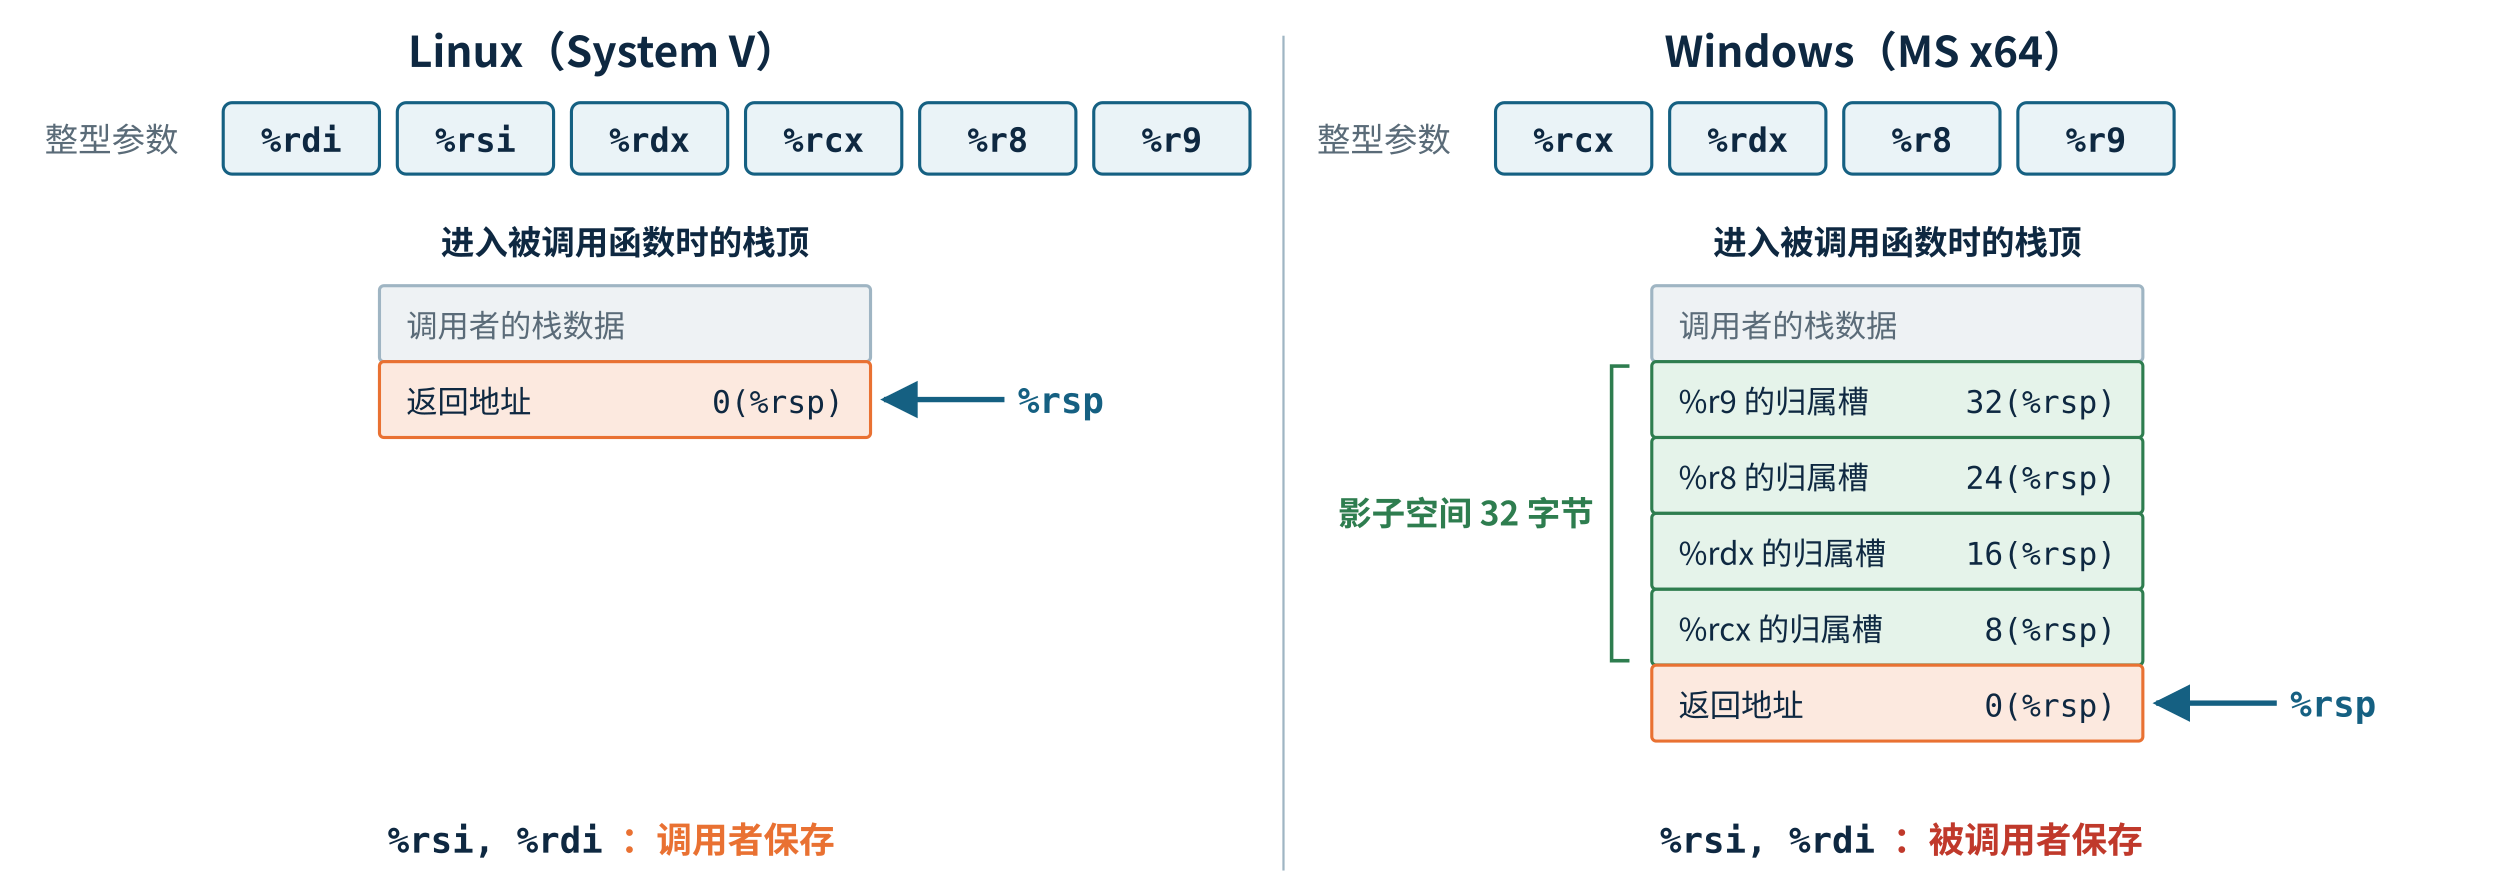
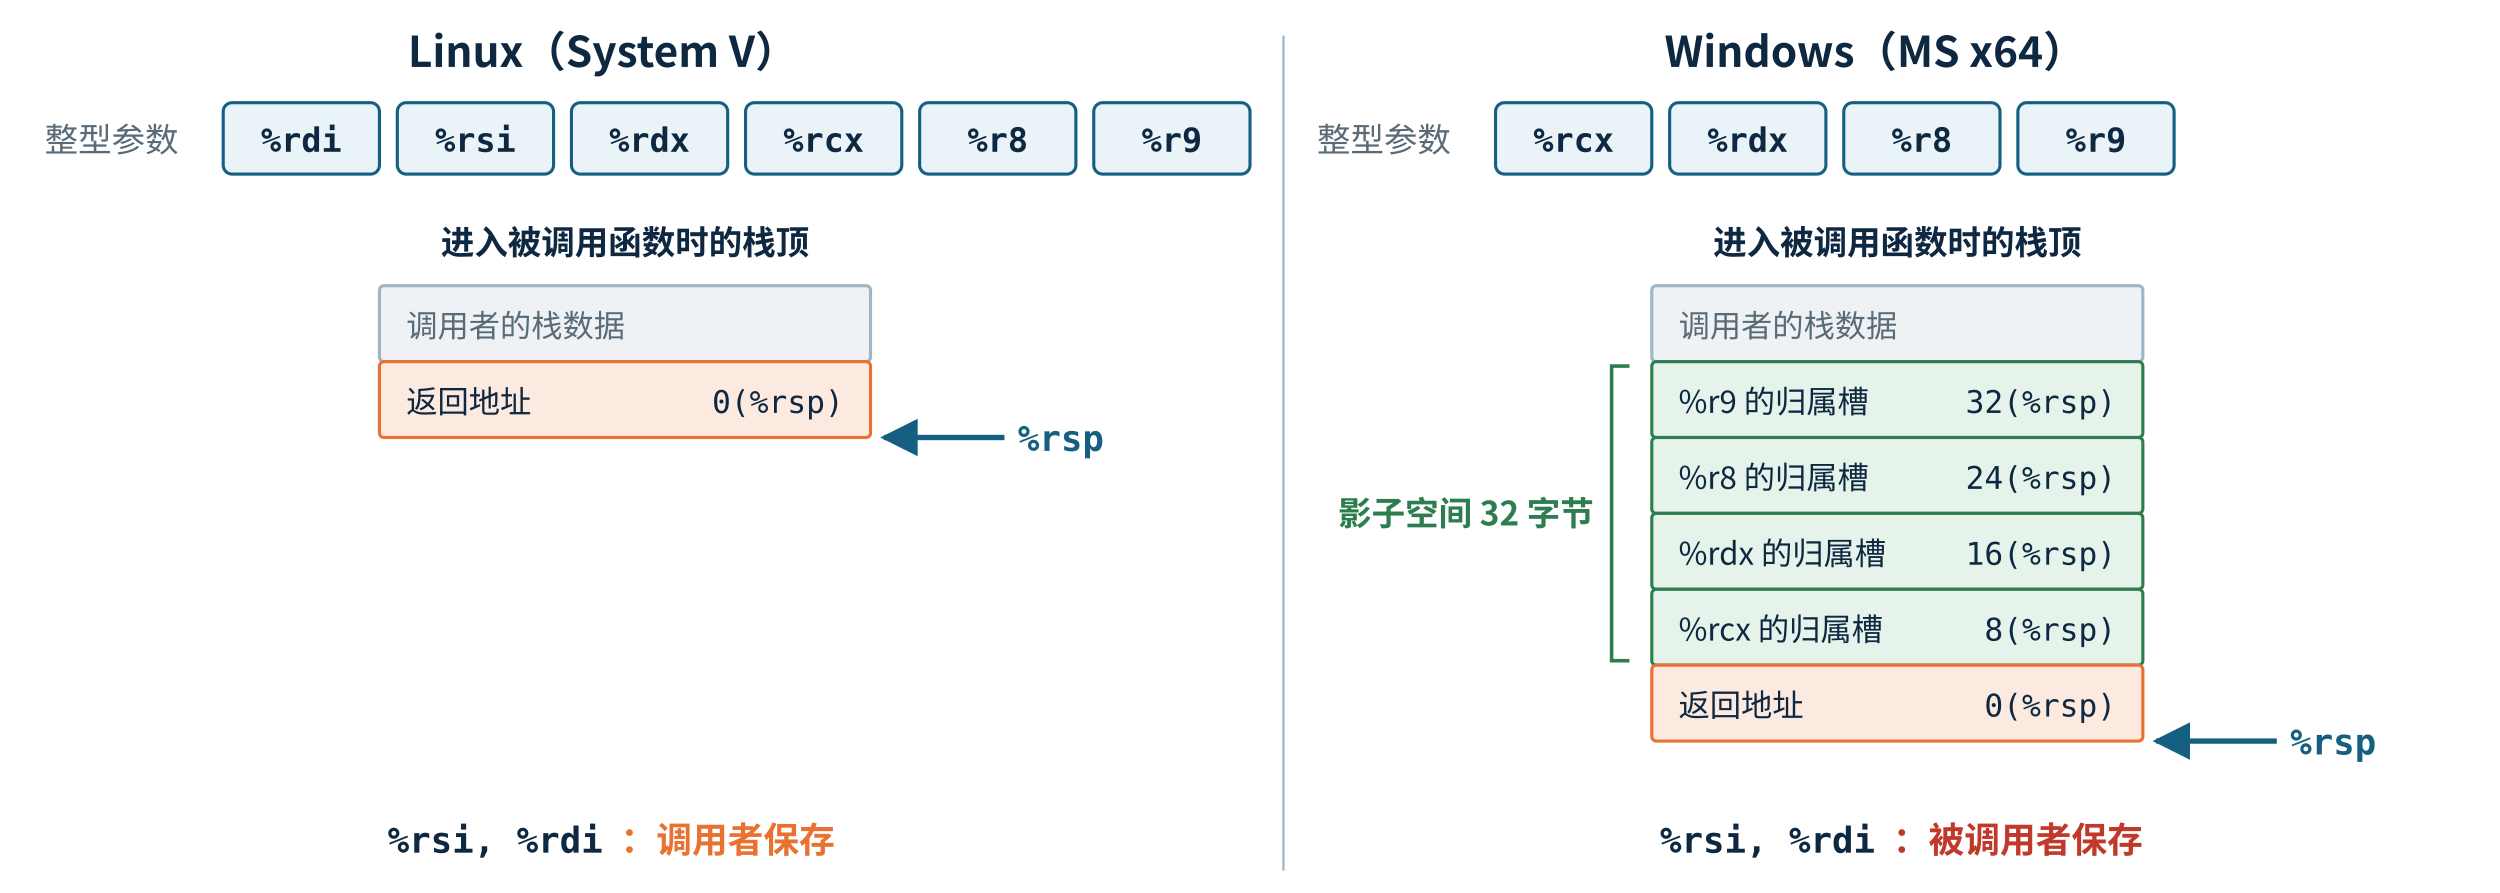
<svg xmlns="http://www.w3.org/2000/svg" viewBox="0 0 1120 400" width="1120" height="400">
  <defs>
    <marker id="ah-156082" viewBox="0 0 10 10" refX="9" refY="5" markerWidth="7" markerHeight="7" orient="auto-start-reverse">
      <path d="M0,0 L10,5 L0,10 z" fill="#156082" />
    </marker>
    <marker id="ah-e97132" viewBox="0 0 10 10" refX="9" refY="5" markerWidth="7" markerHeight="7" orient="auto-start-reverse">
      <path d="M0,0 L10,5 L0,10 z" fill="#e97132" />
    </marker>
    <marker id="ah-0e2841" viewBox="0 0 10 10" refX="9" refY="5" markerWidth="7" markerHeight="7" orient="auto-start-reverse">
      <path d="M0,0 L10,5 L0,10 z" fill="#0e2841" />
    </marker>
    <marker id="ah-2e7d4f" viewBox="0 0 10 10" refX="9" refY="5" markerWidth="7" markerHeight="7" orient="auto-start-reverse">
      <path d="M0,0 L10,5 L0,10 z" fill="#2e7d4f" />
    </marker>
    <marker id="ah-c0392b" viewBox="0 0 10 10" refX="9" refY="5" markerWidth="7" markerHeight="7" orient="auto-start-reverse">
      <path d="M0,0 L10,5 L0,10 z" fill="#c0392b" />
    </marker>
    <marker id="ah-5a6b78" viewBox="0 0 10 10" refX="9" refY="5" markerWidth="7" markerHeight="7" orient="auto-start-reverse">
      <path d="M0,0 L10,5 L0,10 z" fill="#5a6b78" />
    </marker>
    <marker id="ah-9fb5c3" viewBox="0 0 10 10" refX="9" refY="5" markerWidth="7" markerHeight="7" orient="auto-start-reverse">
      <path d="M0,0 L10,5 L0,10 z" fill="#9fb5c3" />
    </marker>
  </defs>
  <text x="270.0" y="30.0" font-family="PingFang SC, Noto Sans CJK SC, Source Han Sans SC, sans-serif" font-size="19" font-weight="bold" fill="#0e2841" text-anchor="middle">Linux（System V）</text>
  <text x="20.0" y="68.0" font-family="PingFang SC, Noto Sans CJK SC, Source Han Sans SC, sans-serif" font-size="15" font-weight="normal" fill="#5a6b78" text-anchor="start">整型参数</text>
  <rect x="100.0" y="46.0" width="70.0" height="32.0" rx="4" fill="#eaf3f7" stroke="#156082" stroke-width="1.4" />
  <text x="135.0" y="68.0" font-family="SFMono-Regular, Menlo, DejaVu Sans Mono, Consolas, monospace" font-size="15" font-weight="bold" fill="#0e2841" text-anchor="middle">%rdi</text>
  <rect x="178.0" y="46.0" width="70.0" height="32.0" rx="4" fill="#eaf3f7" stroke="#156082" stroke-width="1.4" />
  <text x="213.0" y="68.0" font-family="SFMono-Regular, Menlo, DejaVu Sans Mono, Consolas, monospace" font-size="15" font-weight="bold" fill="#0e2841" text-anchor="middle">%rsi</text>
  <rect x="256.0" y="46.0" width="70.0" height="32.0" rx="4" fill="#eaf3f7" stroke="#156082" stroke-width="1.4" />
  <text x="291.0" y="68.0" font-family="SFMono-Regular, Menlo, DejaVu Sans Mono, Consolas, monospace" font-size="15" font-weight="bold" fill="#0e2841" text-anchor="middle">%rdx</text>
  <rect x="334.0" y="46.0" width="70.0" height="32.0" rx="4" fill="#eaf3f7" stroke="#156082" stroke-width="1.4" />
  <text x="369.0" y="68.0" font-family="SFMono-Regular, Menlo, DejaVu Sans Mono, Consolas, monospace" font-size="15" font-weight="bold" fill="#0e2841" text-anchor="middle">%rcx</text>
  <rect x="412.0" y="46.0" width="70.0" height="32.0" rx="4" fill="#eaf3f7" stroke="#156082" stroke-width="1.4" />
  <text x="447.0" y="68.0" font-family="SFMono-Regular, Menlo, DejaVu Sans Mono, Consolas, monospace" font-size="15" font-weight="bold" fill="#0e2841" text-anchor="middle">%r8</text>
  <rect x="490.0" y="46.0" width="70.0" height="32.0" rx="4" fill="#eaf3f7" stroke="#156082" stroke-width="1.4" />
  <text x="525.0" y="68.0" font-family="SFMono-Regular, Menlo, DejaVu Sans Mono, Consolas, monospace" font-size="15" font-weight="bold" fill="#0e2841" text-anchor="middle">%r9</text>
  <text x="280.0" y="114.0" font-family="PingFang SC, Noto Sans CJK SC, Source Han Sans SC, sans-serif" font-size="15" font-weight="bold" fill="#0e2841" text-anchor="middle">进入被调用函数时的栈顶</text>
  <rect x="170.0" y="128.0" width="220.0" height="34.0" rx="2" fill="#eef2f4" stroke="#9fb5c3" stroke-width="1.4" />
  <text x="182.0" y="151.0" font-family="PingFang SC, Noto Sans CJK SC, Source Han Sans SC, sans-serif" font-size="14" font-weight="normal" fill="#5a6b78" text-anchor="start">调用者的栈数据</text>
  <rect x="170.0" y="162.0" width="220.0" height="34.0" rx="2" fill="#fce9df" stroke="#e97132" stroke-width="1.4" />
  <text x="182.0" y="185.0" font-family="PingFang SC, Noto Sans CJK SC, Source Han Sans SC, sans-serif" font-size="14" font-weight="normal" fill="#0e2841" text-anchor="start">返回地址</text>
  <text x="378.0" y="185.0" font-family="SFMono-Regular, Menlo, DejaVu Sans Mono, Consolas, monospace" font-size="14" font-weight="normal" fill="#0e2841" text-anchor="end">0(%rsp)</text>
-   <line x1="450.0" y1="179.0" x2="396.0" y2="179.0" stroke="#156082" stroke-width="2.4" marker-end="url(#ah-156082)" />
-   <text x="456.0" y="185.0" font-family="SFMono-Regular, Menlo, DejaVu Sans Mono, Consolas, monospace" font-size="16" font-weight="bold" fill="#156082" text-anchor="start">%rsp</text>
+   <line x1="450.0" y1="196.0" x2="396.0" y2="196.0" stroke="#156082" stroke-width="2.4" marker-end="url(#ah-156082)" />
+   <text x="456.0" y="202.0" font-family="SFMono-Regular, Menlo, DejaVu Sans Mono, Consolas, monospace" font-size="16" font-weight="bold" fill="#156082" text-anchor="start">%rsp</text>
  <text x="270.0" y="382.0" font-family="SFMono-Regular, Menlo, DejaVu Sans Mono, Consolas, monospace" font-size="16" font-weight="bold" fill="#0e2841" text-anchor="end">%rsi, %rdi</text>
  <text x="278.0" y="382.0" font-family="PingFang SC, Noto Sans CJK SC, Source Han Sans SC, sans-serif" font-size="16" font-weight="bold" fill="#e97132" text-anchor="start">：调用者保存</text>
  <text x="840.0" y="30.0" font-family="PingFang SC, Noto Sans CJK SC, Source Han Sans SC, sans-serif" font-size="19" font-weight="bold" fill="#0e2841" text-anchor="middle">Windows（MS x64）</text>
  <text x="590.0" y="68.0" font-family="PingFang SC, Noto Sans CJK SC, Source Han Sans SC, sans-serif" font-size="15" font-weight="normal" fill="#5a6b78" text-anchor="start">整型参数</text>
  <rect x="670.0" y="46.0" width="70.0" height="32.0" rx="4" fill="#eaf3f7" stroke="#156082" stroke-width="1.4" />
  <text x="705.0" y="68.0" font-family="SFMono-Regular, Menlo, DejaVu Sans Mono, Consolas, monospace" font-size="15" font-weight="bold" fill="#0e2841" text-anchor="middle">%rcx</text>
  <rect x="748.0" y="46.0" width="70.0" height="32.0" rx="4" fill="#eaf3f7" stroke="#156082" stroke-width="1.4" />
  <text x="783.0" y="68.0" font-family="SFMono-Regular, Menlo, DejaVu Sans Mono, Consolas, monospace" font-size="15" font-weight="bold" fill="#0e2841" text-anchor="middle">%rdx</text>
  <rect x="826.0" y="46.0" width="70.0" height="32.0" rx="4" fill="#eaf3f7" stroke="#156082" stroke-width="1.4" />
  <text x="861.0" y="68.0" font-family="SFMono-Regular, Menlo, DejaVu Sans Mono, Consolas, monospace" font-size="15" font-weight="bold" fill="#0e2841" text-anchor="middle">%r8</text>
  <rect x="904.0" y="46.0" width="70.0" height="32.0" rx="4" fill="#eaf3f7" stroke="#156082" stroke-width="1.4" />
  <text x="939.0" y="68.0" font-family="SFMono-Regular, Menlo, DejaVu Sans Mono, Consolas, monospace" font-size="15" font-weight="bold" fill="#0e2841" text-anchor="middle">%r9</text>
  <text x="850.0" y="114.0" font-family="PingFang SC, Noto Sans CJK SC, Source Han Sans SC, sans-serif" font-size="15" font-weight="bold" fill="#0e2841" text-anchor="middle">进入被调用函数时的栈顶</text>
  <rect x="740.0" y="128.0" width="220.0" height="34.0" rx="2" fill="#eef2f4" stroke="#9fb5c3" stroke-width="1.4" />
  <text x="752.0" y="151.0" font-family="PingFang SC, Noto Sans CJK SC, Source Han Sans SC, sans-serif" font-size="14" font-weight="normal" fill="#5a6b78" text-anchor="start">调用者的栈数据</text>
  <rect x="740.0" y="162.0" width="220.0" height="34.0" rx="2" fill="#e5f3ea" stroke="#2e7d4f" stroke-width="1.4" />
  <text x="752.0" y="185.0" font-family="PingFang SC, Noto Sans CJK SC, Source Han Sans SC, sans-serif" font-size="14" font-weight="normal" fill="#0e2841" text-anchor="start">%r9 的归属槽</text>
  <text x="948.0" y="185.0" font-family="SFMono-Regular, Menlo, DejaVu Sans Mono, Consolas, monospace" font-size="14" font-weight="normal" fill="#0e2841" text-anchor="end">32(%rsp)</text>
  <rect x="740.0" y="196.0" width="220.0" height="34.0" rx="2" fill="#e5f3ea" stroke="#2e7d4f" stroke-width="1.4" />
  <text x="752.0" y="219.0" font-family="PingFang SC, Noto Sans CJK SC, Source Han Sans SC, sans-serif" font-size="14" font-weight="normal" fill="#0e2841" text-anchor="start">%r8 的归属槽</text>
  <text x="948.0" y="219.0" font-family="SFMono-Regular, Menlo, DejaVu Sans Mono, Consolas, monospace" font-size="14" font-weight="normal" fill="#0e2841" text-anchor="end">24(%rsp)</text>
  <rect x="740.0" y="230.0" width="220.0" height="34.0" rx="2" fill="#e5f3ea" stroke="#2e7d4f" stroke-width="1.4" />
  <text x="752.0" y="253.0" font-family="PingFang SC, Noto Sans CJK SC, Source Han Sans SC, sans-serif" font-size="14" font-weight="normal" fill="#0e2841" text-anchor="start">%rdx 的归属槽</text>
  <text x="948.0" y="253.0" font-family="SFMono-Regular, Menlo, DejaVu Sans Mono, Consolas, monospace" font-size="14" font-weight="normal" fill="#0e2841" text-anchor="end">16(%rsp)</text>
  <rect x="740.0" y="264.0" width="220.0" height="34.0" rx="2" fill="#e5f3ea" stroke="#2e7d4f" stroke-width="1.4" />
  <text x="752.0" y="287.0" font-family="PingFang SC, Noto Sans CJK SC, Source Han Sans SC, sans-serif" font-size="14" font-weight="normal" fill="#0e2841" text-anchor="start">%rcx 的归属槽</text>
  <text x="948.0" y="287.0" font-family="SFMono-Regular, Menlo, DejaVu Sans Mono, Consolas, monospace" font-size="14" font-weight="normal" fill="#0e2841" text-anchor="end">8(%rsp)</text>
  <path d="M 730.0 164.0 L 722.0 164.0 L 722.0 296.0 L 730.0 296.0" fill="none" stroke="#2e7d4f" stroke-width="1.6" />
  <text x="714.0" y="235.4" font-family="PingFang SC, Noto Sans CJK SC, Source Han Sans SC, sans-serif" font-size="15" font-weight="bold" fill="#2e7d4f" text-anchor="end">影子空间 32 字节</text>
  <rect x="740.0" y="298.0" width="220.0" height="34.0" rx="2" fill="#fce9df" stroke="#e97132" stroke-width="1.4" />
  <text x="752.0" y="321.0" font-family="PingFang SC, Noto Sans CJK SC, Source Han Sans SC, sans-serif" font-size="14" font-weight="normal" fill="#0e2841" text-anchor="start">返回地址</text>
  <text x="948.0" y="321.0" font-family="SFMono-Regular, Menlo, DejaVu Sans Mono, Consolas, monospace" font-size="14" font-weight="normal" fill="#0e2841" text-anchor="end">0(%rsp)</text>
-   <line x1="1020.0" y1="315.0" x2="966.0" y2="315.0" stroke="#156082" stroke-width="2.4" marker-end="url(#ah-156082)" />
-   <text x="1026.0" y="321.0" font-family="SFMono-Regular, Menlo, DejaVu Sans Mono, Consolas, monospace" font-size="16" font-weight="bold" fill="#156082" text-anchor="start">%rsp</text>
+   <line x1="1020.0" y1="332.0" x2="966.0" y2="332.0" stroke="#156082" stroke-width="2.4" marker-end="url(#ah-156082)" />
+   <text x="1026.0" y="338.0" font-family="SFMono-Regular, Menlo, DejaVu Sans Mono, Consolas, monospace" font-size="16" font-weight="bold" fill="#156082" text-anchor="start">%rsp</text>
  <text x="840.0" y="382.0" font-family="SFMono-Regular, Menlo, DejaVu Sans Mono, Consolas, monospace" font-size="16" font-weight="bold" fill="#0e2841" text-anchor="end">%rsi, %rdi</text>
  <text x="848.0" y="382.0" font-family="PingFang SC, Noto Sans CJK SC, Source Han Sans SC, sans-serif" font-size="16" font-weight="bold" fill="#c0392b" text-anchor="start">：被调用者保存</text>
  <line x1="575.0" y1="16.0" x2="575.0" y2="390.0" stroke="#9fb5c3" stroke-width="1" />
</svg>
